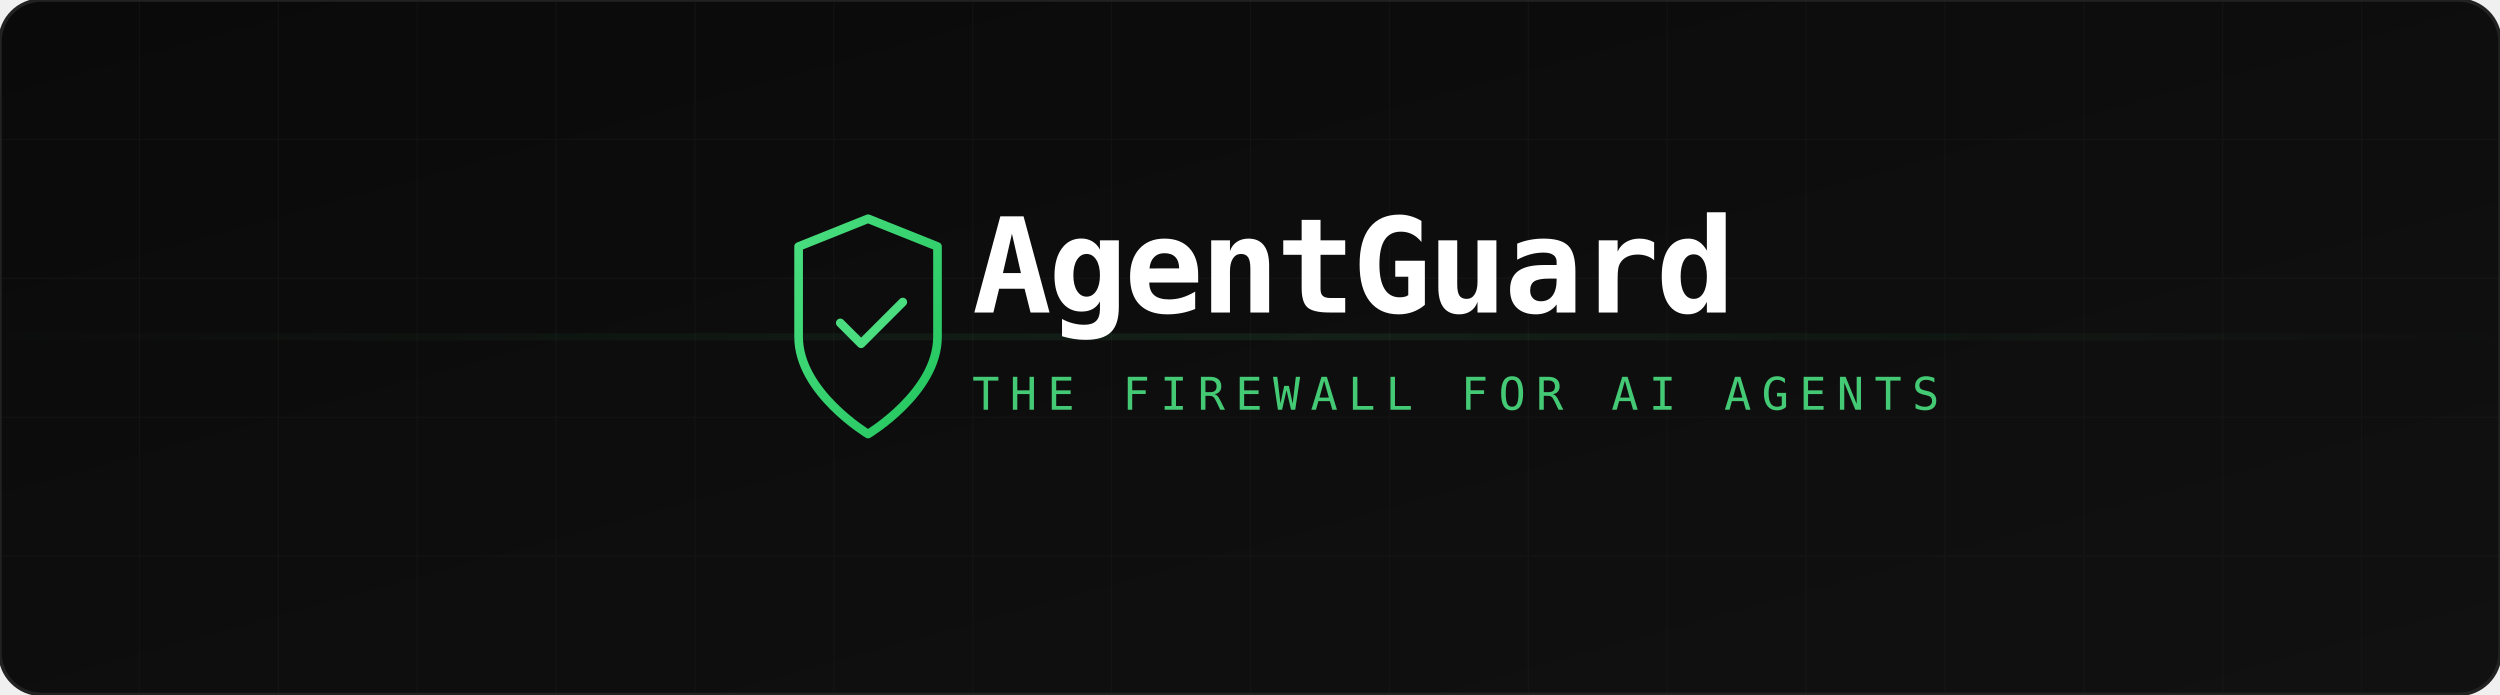
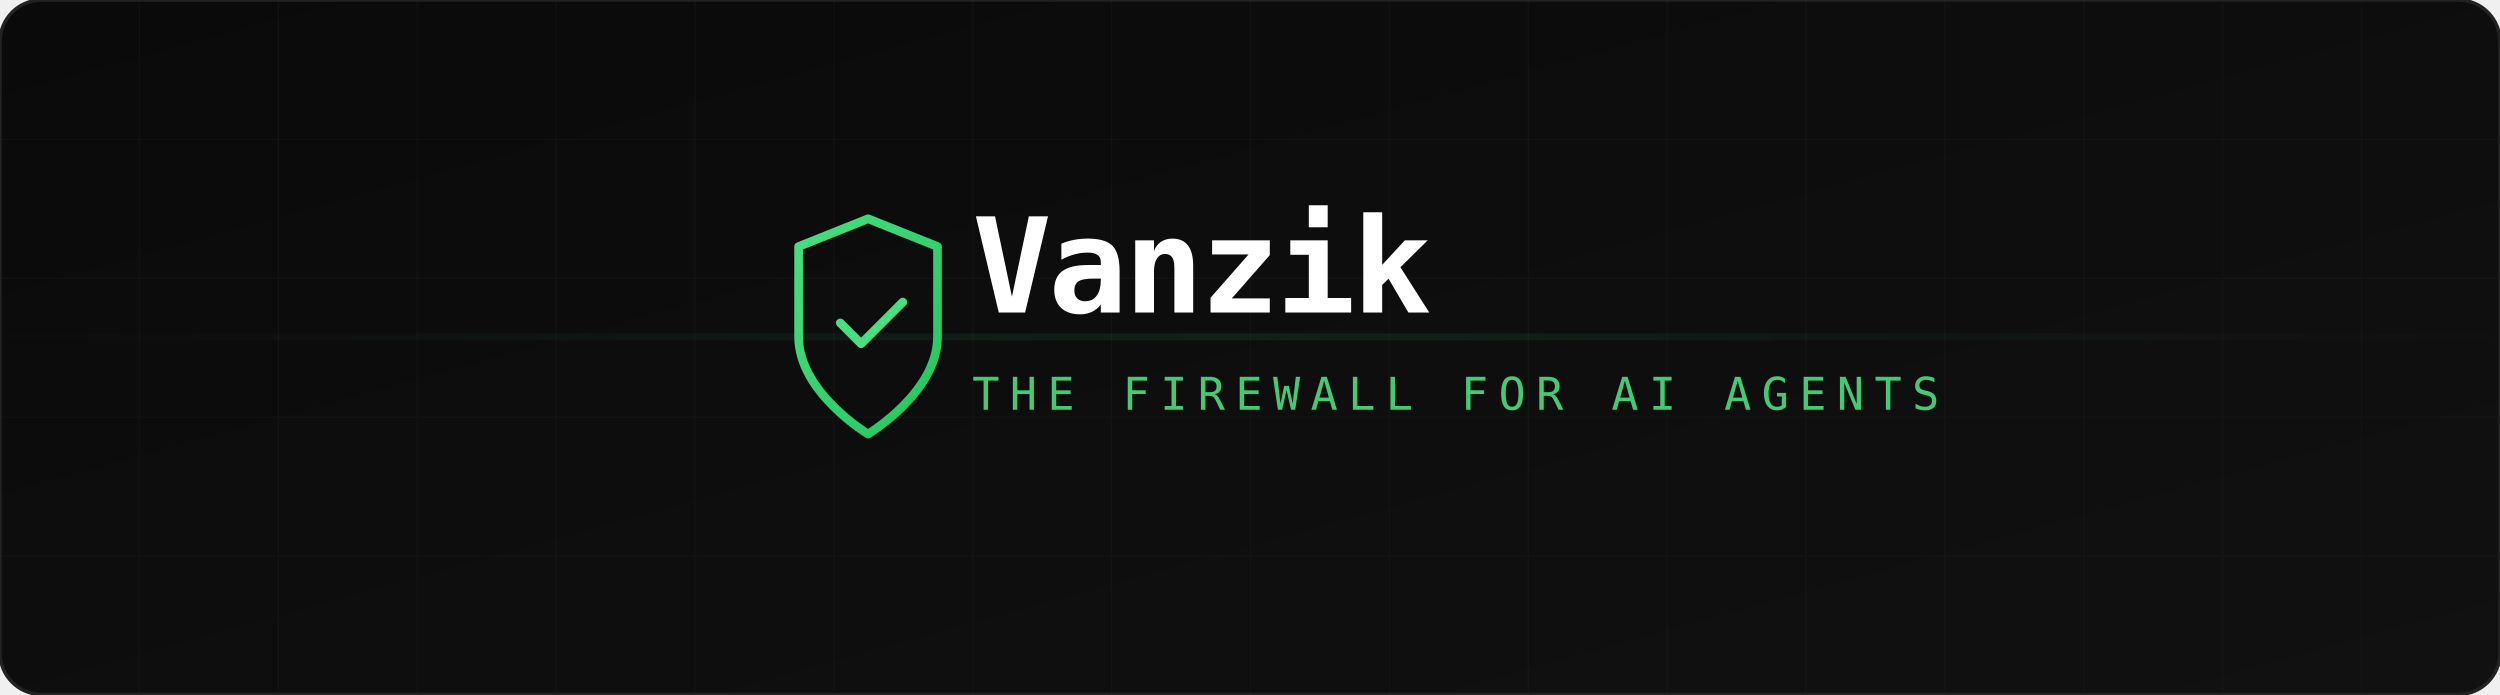
<svg xmlns="http://www.w3.org/2000/svg" viewBox="0 0 720 200">
  <defs>
    <linearGradient id="bg" x1="0%" y1="0%" x2="100%" y2="100%">
      <stop offset="0%" style="stop-color:#0a0a0a" />
      <stop offset="100%" style="stop-color:#111111" />
    </linearGradient>
    <linearGradient id="shield" x1="0%" y1="0%" x2="100%" y2="100%">
      <stop offset="0%" style="stop-color:#4ade80" />
      <stop offset="100%" style="stop-color:#22c55e" />
    </linearGradient>
    <linearGradient id="glow" x1="0%" y1="0%" x2="100%" y2="0%">
      <stop offset="0%" style="stop-color:#4ade80;stop-opacity:0" />
      <stop offset="50%" style="stop-color:#4ade80;stop-opacity:0.15" />
      <stop offset="100%" style="stop-color:#4ade80;stop-opacity:0" />
    </linearGradient>
  </defs>
  <rect width="720" height="200" rx="12" fill="url(#bg)" />
  <pattern id="grid" width="40" height="40" patternUnits="userSpaceOnUse">
    <path d="M 40 0 L 0 0 0 40" fill="none" stroke="#1a1a1a" stroke-width="0.5" />
  </pattern>
  <rect width="720" height="200" rx="12" fill="url(#grid)" opacity="0.5" />
  <rect x="0" y="96" width="720" height="2" fill="url(#glow)" opacity="0.6" />
  <g transform="translate(220, 55)">
    <path d="M30 8 L30 8 C30 8 50 16 50 16 L50 42 C50 58 30 70 30 70 C30 70 10 58 10 42 L10 16 Z" fill="none" stroke="url(#shield)" stroke-width="2.5" stroke-linejoin="round" />
    <polyline points="22,38 28,44 40,32" fill="none" stroke="#4ade80" stroke-width="2.5" stroke-linecap="round" stroke-linejoin="round" />
  </g>
  <text x="280" y="90" font-family="'SF Mono', 'Fira Code', 'Cascadia Code', monospace" font-size="38" font-weight="700" fill="#ffffff" letter-spacing="-1">
-     AgentGuard
+     Vanzik
  </text>
  <text x="280" y="118" font-family="'SF Mono', 'Fira Code', 'Cascadia Code', monospace" font-size="13" fill="#4ade80" letter-spacing="3" opacity="0.9">
    THE FIREWALL FOR AI AGENTS
  </text>
  <rect width="720" height="200" rx="12" fill="none" stroke="#222" stroke-width="1" />
</svg>
